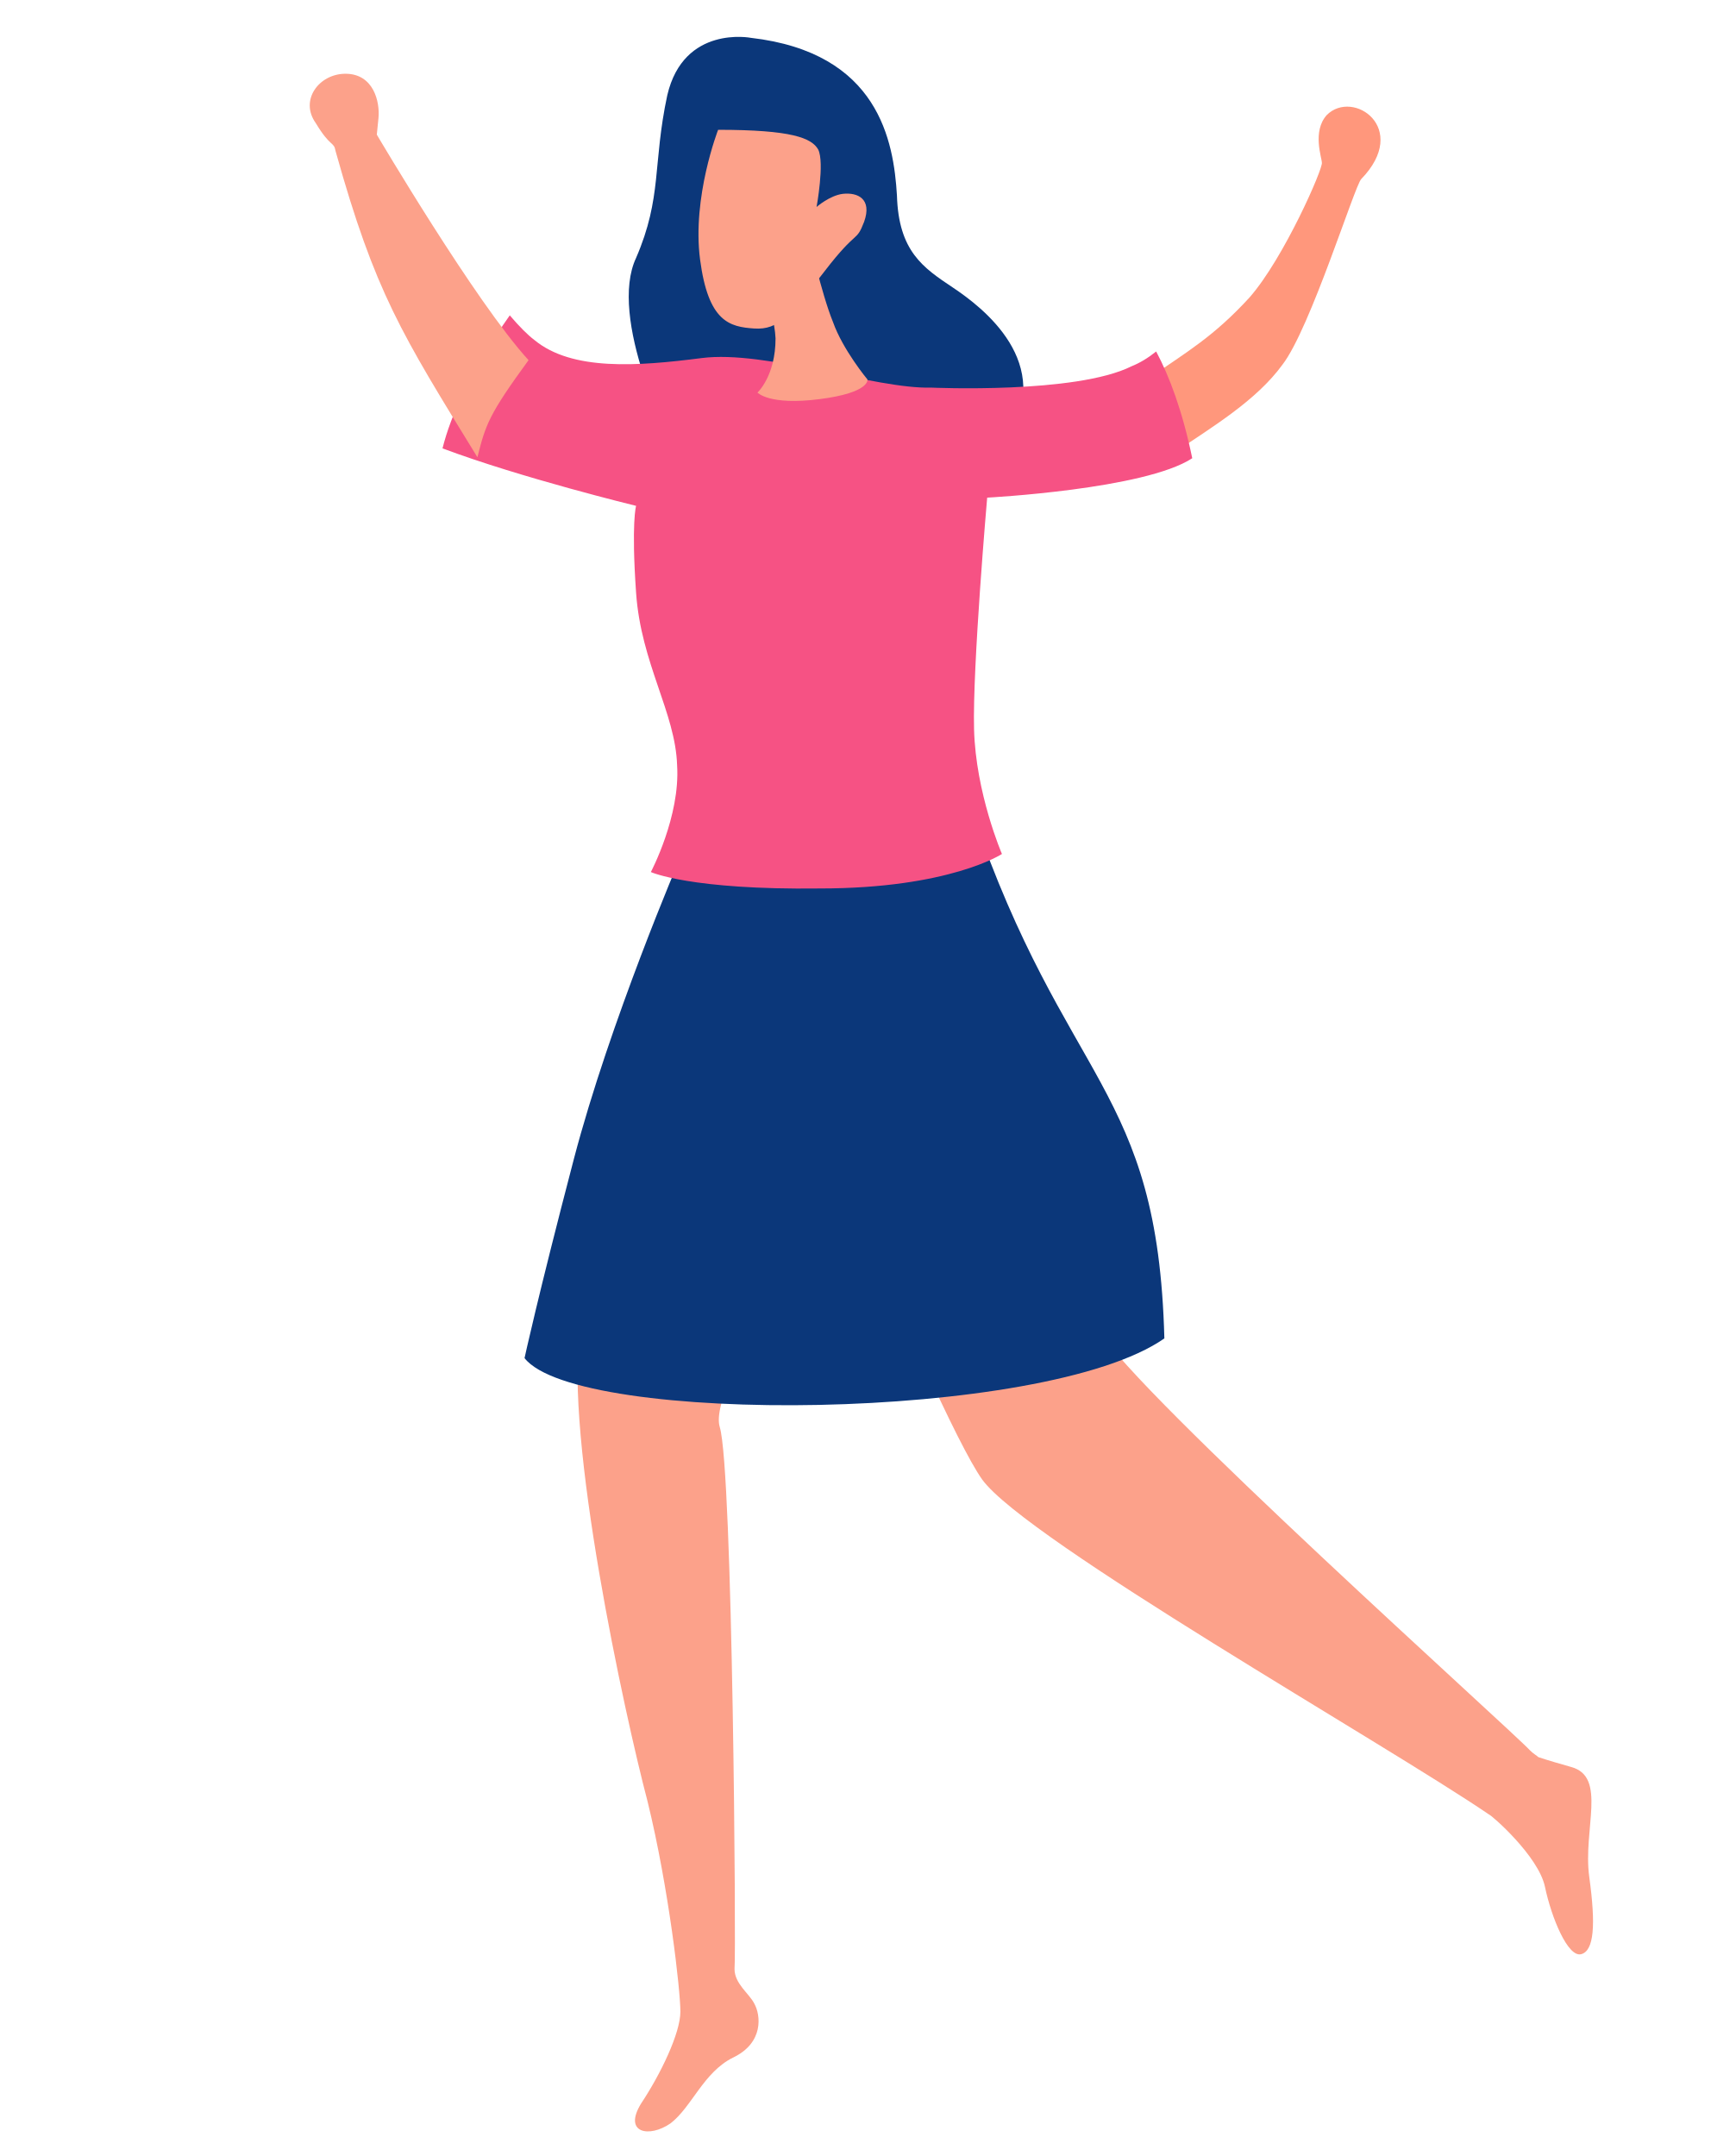
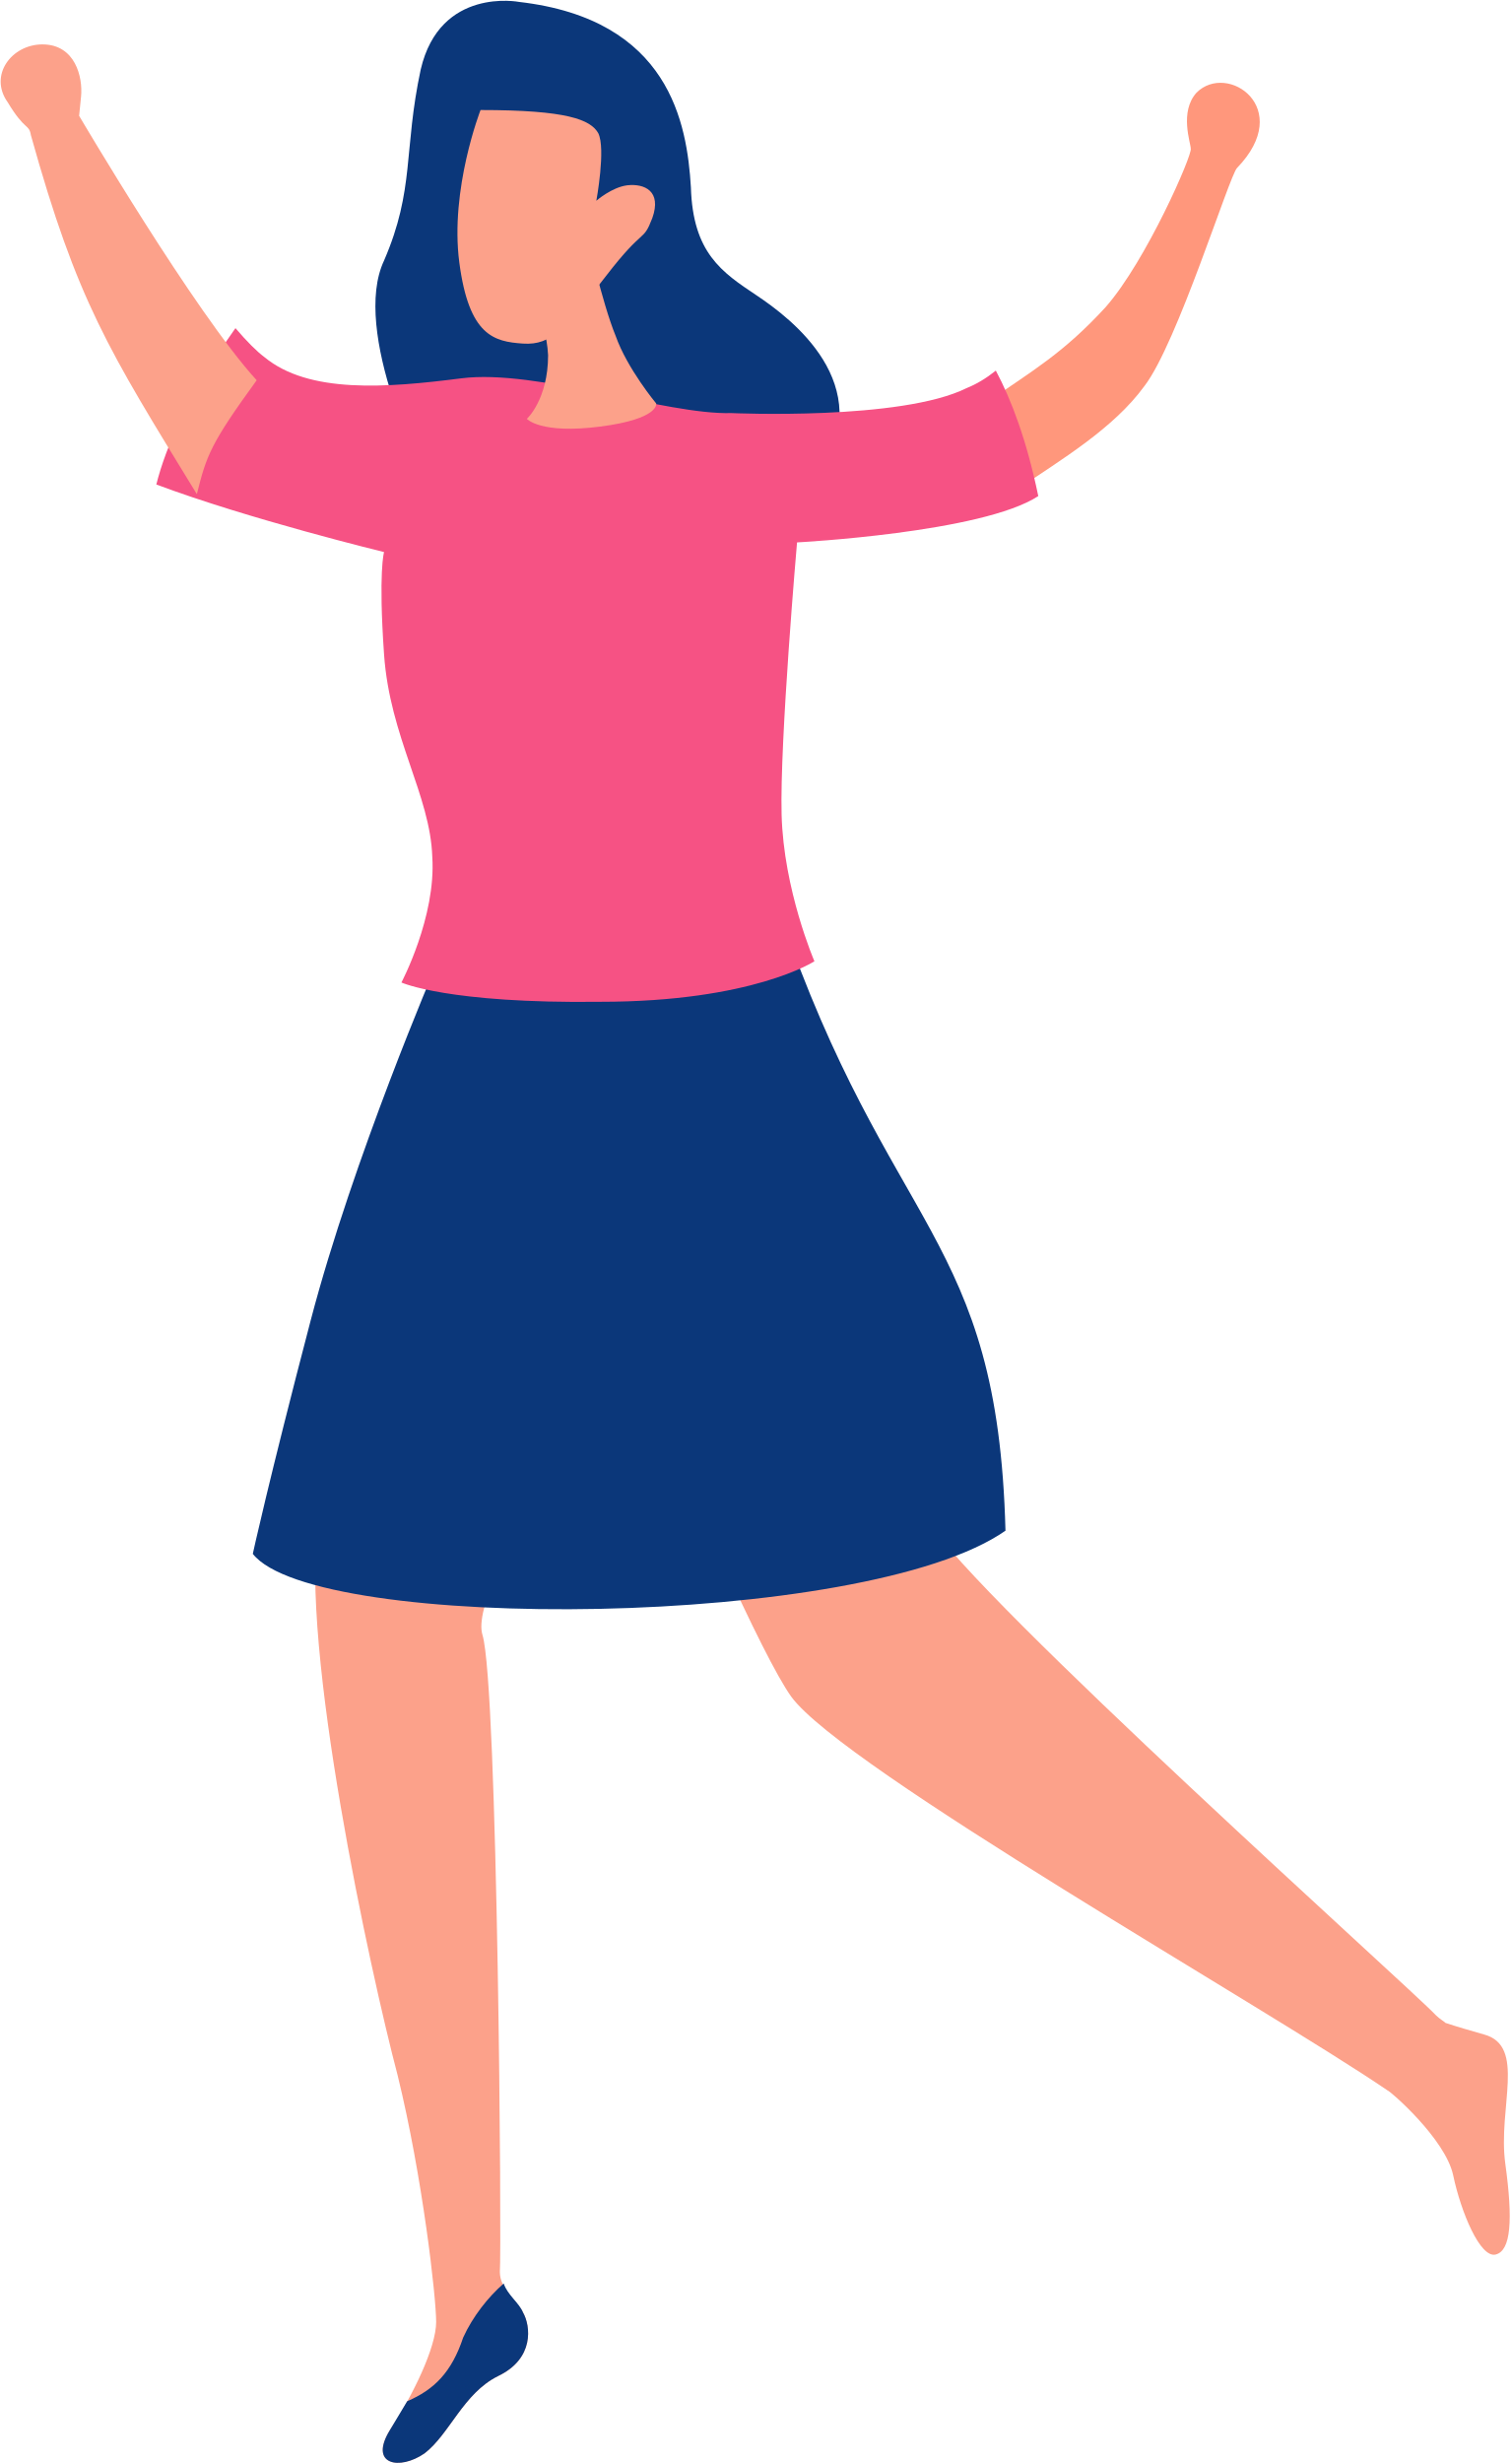
- <svg xmlns="http://www.w3.org/2000/svg" width="706px" height="877px" viewBox="0 0 706 877" version="1.1">
+ <svg xmlns="http://www.w3.org/2000/svg" width="783px" height="1276px" viewBox="0 0 783 1276" version="1.1">
  <g id="Page-1" stroke="none" stroke-width="1" fill="none" fill-rule="evenodd">
-     <g id="Group">
-       <path d="M286.775,359.399 C271.426,406.825 240.728,509.024 236.057,541.087 C229.384,583.837 254.075,697.392 263.418,732.795 C272.094,768.197 276.765,809.612 276.765,818.295 C276.765,826.979 268.757,843.678 260.749,855.702 C253.408,867.725 264.086,869.729 272.761,863.717 C281.437,857.038 286.108,843.01 298.12,836.998 C310.8,830.987 309.465,819.631 306.796,814.955 C304.794,810.947 298.788,806.94 298.788,800.928 C299.455,794.916 298.12,597.864 292.781,580.497 C287.443,563.13 339.496,488.317 348.839,468.278 C355.512,453.583 343.5,396.805 322.145,361.402 C306.796,361.402 295.451,360.066 286.775,359.399" id="Fill-4" fill="#FCA18A" fill-rule="nonzero" />
-       <path d="M376.867,332.672 C376.867,332.672 431.589,514.368 446.938,541.087 C462.287,567.138 614.442,703.404 622.45,712.088 C623.785,713.424 625.12,714.092 625.787,714.76 C629.791,716.095 634.463,717.431 639.134,718.767 C653.816,722.775 643.806,744.15 646.475,763.521 C649.144,782.893 648.477,793.58 643.138,794.916 C637.799,796.252 631.126,780.221 628.457,767.529 C625.787,754.838 606.434,738.139 605.767,738.139 C563.724,709.416 417.575,626.587 399.557,601.872 C379.536,573.817 297.453,371.422 294.116,352.051 C290.112,332.012 376.867,332.672 376.867,332.672" id="Fill-5" fill="#FCA18A" fill-rule="nonzero" />
-       <path d="M213.367,552.442 C234.722,579.829 424.916,578.493 473.632,544.427 C470.963,441.559 433.592,441.559 395.553,330.676 L276.765,348.711 C276.765,348.711 248.069,415.508 233.388,471.618 C218.706,527.727 213.367,552.442 213.367,552.442" id="Fill-6" fill="#0B377A" fill-rule="nonzero" />
-       <path d="M305.461,15.393 C305.461,15.393 278.1,10.049 271.426,38.772 C265.42,66.827 269.424,80.186 258.747,104.901 C247.402,128.948 271.426,179.714 278.767,189.066 C285.441,198.417 388.879,209.773 409.567,179.046 C429.587,147.651 399.557,124.94 387.545,116.925 C375.532,108.909 365.522,102.229 364.855,79.518 C363.52,57.475 357.514,21.405 305.461,15.393" id="Fill-7" fill="#0B377A" fill-rule="nonzero" />
-       <path d="M467.626,153.663 C482.975,142.976 493.653,136.964 508.334,120.933 C522.349,104.901 538.365,68.163 537.698,66.159 C537.698,64.155 533.693,53.467 539.7,46.788 C550.377,36.1 573.734,52.131 553.714,72.839 C551.044,75.51 533.026,133.624 521.681,148.319 C511.004,163.015 492.985,173.702 478.304,183.722 C474.3,173.034 470.296,159.007 467.626,153.663" id="Fill-9" fill="#FF977C" fill-rule="nonzero" />
-       <path d="M378.869,157.671 C378.869,157.671 437.596,160.343 460.285,148.987 C463.622,147.651 466.959,145.648 470.296,142.976 C475.634,152.995 480.973,167.023 484.977,186.394 C465.624,199.085 401.559,202.425 401.559,202.425 C401.559,202.425 395.553,271.226 396.22,296.609 C396.887,322.66 407.565,347.375 407.565,347.375 C407.565,347.375 386.21,361.402 333.49,361.402 C280.769,362.07 264.753,354.723 264.753,354.723 C264.753,354.723 276.765,332.012 275.43,311.305 C274.763,289.929 260.749,269.89 258.747,241.167 C256.745,212.445 258.747,205.765 258.747,205.765 C258.747,205.765 212.033,194.409 180,182.386 C183.337,169.027 191.345,150.991 207.361,128.28 C211.365,132.956 214.702,136.296 217.371,138.3 C232.72,150.991 259.414,148.987 285.441,145.648 C311.467,142.308 356.179,158.339 378.869,157.671" id="Fill-10" fill="#F65284" fill-rule="nonzero" />
-       <path d="M292.114,52.799 C292.114,52.799 281.437,80.186 284.773,105.569 C288.11,130.952 296.786,132.956 306.796,133.624 C316.806,134.292 321.477,128.28 335.492,110.245 C348.839,92.878 348.171,98.889 351.508,90.206 C354.845,80.854 348.839,78.182 342.832,78.85 C337.494,79.518 332.155,84.194 332.155,84.194 C332.155,84.194 335.492,66.159 332.822,60.815 C330.153,56.139 322.145,52.799 292.114,52.799" id="Fill-13" fill="#FCA18A" fill-rule="nonzero" />
-       <path d="M304.794,108.909 C304.794,108.909 304.794,109.577 305.461,110.245 C307.463,113.585 314.804,124.272 315.471,137.632 C315.471,152.995 308.13,159.675 308.13,159.675 C308.13,159.675 312.802,165.019 333.49,162.347 C354.177,159.675 352.843,154.331 352.843,154.331 C352.843,154.331 342.832,142.308 338.828,130.952 C334.157,119.597 328.818,95.55 328.818,95.55 C328.818,95.55 304.794,109.577 304.794,108.909" id="Fill-14" fill="#FCA18A" fill-rule="nonzero" />
-       <path d="M194.202,186 C163.34,135.785 152.606,119.047 136.504,61.468 C135.833,57.451 134.492,60.129 128.453,50.086 C121.744,40.712 129.795,30 140.53,30 C151.935,30 154.619,41.382 153.948,48.077 C153.277,54.773 153.277,54.773 153.277,54.773 C153.277,54.773 193.531,123.064 215,146.498 C198.898,168.592 197.557,172.609 194.202,186" id="Fill-8" fill="#FCA18A" fill-rule="nonzero" />
-       <rect id="Rectangle" stroke="#979797" fill="#D8D8D8" opacity="0" x="0.5" y="0.5" width="705" height="876" />
+     <g id="2" transform="translate(0.34308, 0.411663)" fill-rule="nonzero">
+       <g id="Group" transform="translate(80.65692, 0)">
+         <path d="M160,515.588 C137,586.588 91,739.588 84,787.588 C74,851.588 111,1021.588 125,1074.588 C138,1127.588 145,1189.588 145,1202.588 C145,1215.588 133,1240.588 121,1258.588 C110,1276.588 126,1279.588 139,1270.588 C152,1260.588 159,1239.588 177,1230.588 C196,1221.588 194,1204.588 190,1197.588 C187,1191.588 178,1185.588 178,1176.588 C179,1167.588 177,872.588 169,846.588 C161,820.588 239,708.588 253,678.588 C263,656.588 245,571.588 213,518.588 C190,518.588 173,516.588 160,515.588" id="Fill-4" fill="#FCA18A" />
+         <path d="M295,475.581 C295,475.581 377,747.588 400,787.588 C423,826.588 651,1030.588 663,1043.588 C665,1045.588 667,1046.588 668,1047.588 C674,1049.588 681,1051.588 688,1053.588 C710,1059.588 695,1091.588 699,1120.588 C703,1149.588 702,1165.588 694,1167.588 C686,1169.588 676,1145.588 672,1126.588 C668,1107.588 639,1082.588 638,1082.588 C575,1039.588 356,915.588 329,878.588 C299,836.588 176,533.588 171,504.588 C165,474.588 295,475.581 295,475.581" id="Fill-5" fill="#FCA18A" />
+         <path d="M50,804.588 C82,845.588 367,843.588 440,792.588 C436,638.588 380,638.588 323,472.588 L145,499.588 C145,499.588 102,599.588 80,683.588 C58,767.588 50,804.588 50,804.588" id="Fill-6" fill="#0B377A" />
+         <path d="M188,0.588 C188,0.588 147,-7.412 137,35.588 C128,77.588 134,97.588 118,134.588 C101,170.588 137,246.588 148,260.588 C158,274.588 313,291.588 344,245.588 C374,198.588 329,164.588 311,152.588 C293,140.588 278,130.588 277,96.588 C275,63.588 266,9.588 188,0.588" id="Fill-7" fill="#0B377A" />
+         <path d="M431,207.588 C454,191.588 470,182.588 492,158.588 C513,134.588 537,79.588 536,76.588 C536,73.588 530,57.588 539,47.588 C555,31.588 590,55.588 560,86.588 C556,90.588 529,177.588 512,199.588 C496,221.588 469,237.588 447,252.588 C441,236.588 435,215.588 431,207.588" id="Fill-9" fill="#FF977C" />
+         <path d="M298,213.588 C298,213.588 386,217.588 420,200.588 C425,198.588 430,195.588 435,191.588 C443,206.588 451,227.588 457,256.588 C428,275.588 332,280.588 332,280.588 C332,280.588 323,383.588 324,421.588 C325,460.588 341,497.588 341,497.588 C341,497.588 309,518.588 230,518.588 C151,519.588 127,508.588 127,508.588 C127,508.588 145,474.588 143,443.588 C142,411.588 121,381.588 118,338.588 C115,295.588 118,285.588 118,285.588 C118,285.588 48,268.588 0,250.588 C5,230.588 17,203.588 41,169.588 C47,176.588 52,181.588 56,184.588 C79,203.588 119,200.588 158,195.588 C197,190.588 264,214.588 298,213.588" id="Fill-10" fill="#F65284" />
+         <path d="M130,1243.588 C127,1248.588 124,1253.588 121,1258.588 C110,1276.588 126,1279.588 139,1270.588 C152,1260.588 159,1239.588 177,1230.588 C196,1221.588 194,1204.588 190,1197.588 C188,1192.588 182,1188.588 180,1182.588 C172,1189.588 164,1199.588 159,1210.588 C153,1228.588 144,1237.588 130,1243.588" id="Fill-12" fill="#0B377A" />
+         <path d="M168,56.588 C168,56.588 152,97.588 157,135.588 C162,173.588 175,176.588 190,177.588 C205,178.588 212,169.588 233,142.588 C253,116.588 252,125.588 257,112.588 C262,98.588 253,94.588 244,95.588 C236,96.588 228,103.588 228,103.588 C228,103.588 233,76.588 229,68.588 C225,61.588 213,56.588 168,56.588" id="Fill-13" fill="#FCA18A" />
+         <path d="M187,140.588 C187,140.588 187,141.588 188,142.588 C191,147.588 202,163.588 203,183.588 C203,206.588 192,216.588 192,216.588 C192,216.588 199,224.588 230,220.588 C261,216.588 259,208.588 259,208.588 C259,208.588 244,190.588 238,173.588 C231,156.588 223,120.588 223,120.588 C223,120.588 187,141.588 187,140.588" id="Fill-14" fill="#FCA18A" />
+       </g>
+       <path d="M101.657,255.588 C55.657,180.588 39.657,155.588 15.657,69.588 C14.657,63.588 12.657,67.588 3.657,52.588 C-6.343,38.588 5.657,22.588 21.657,22.588 C38.657,22.588 42.657,39.588 41.657,49.588 C40.657,59.588 40.657,59.588 40.657,59.588 C40.657,59.588 100.657,161.588 132.657,196.588 C108.657,229.588 106.657,235.588 101.657,255.588" id="Fill-8" fill="#FCA18A" />
    </g>
  </g>
</svg>
